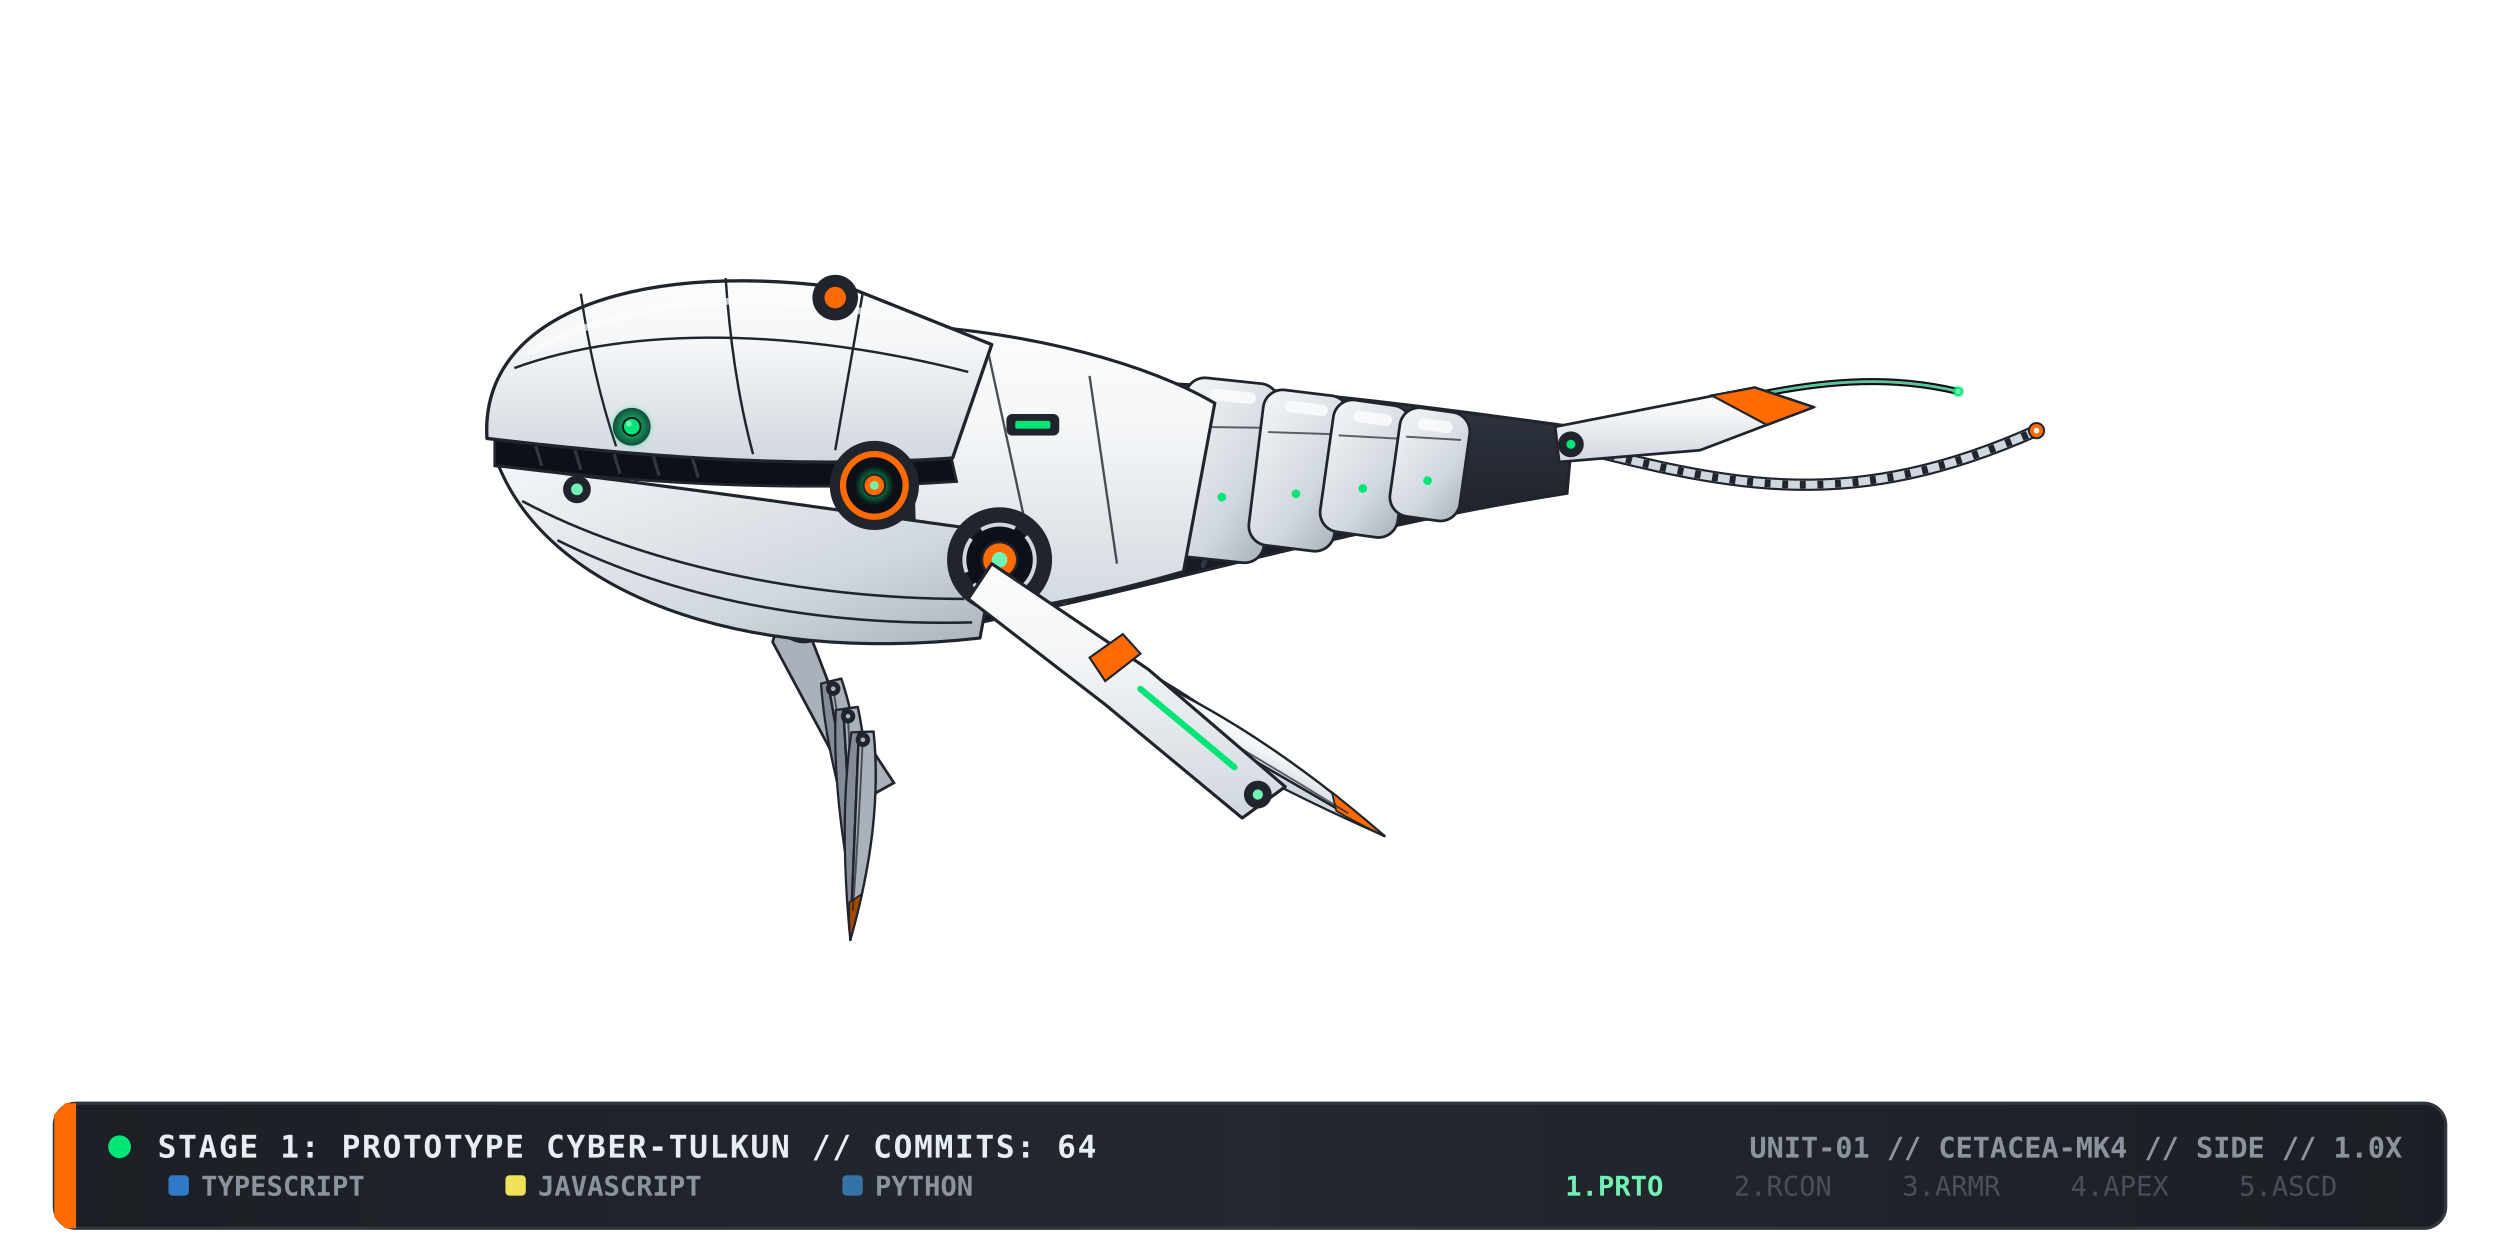
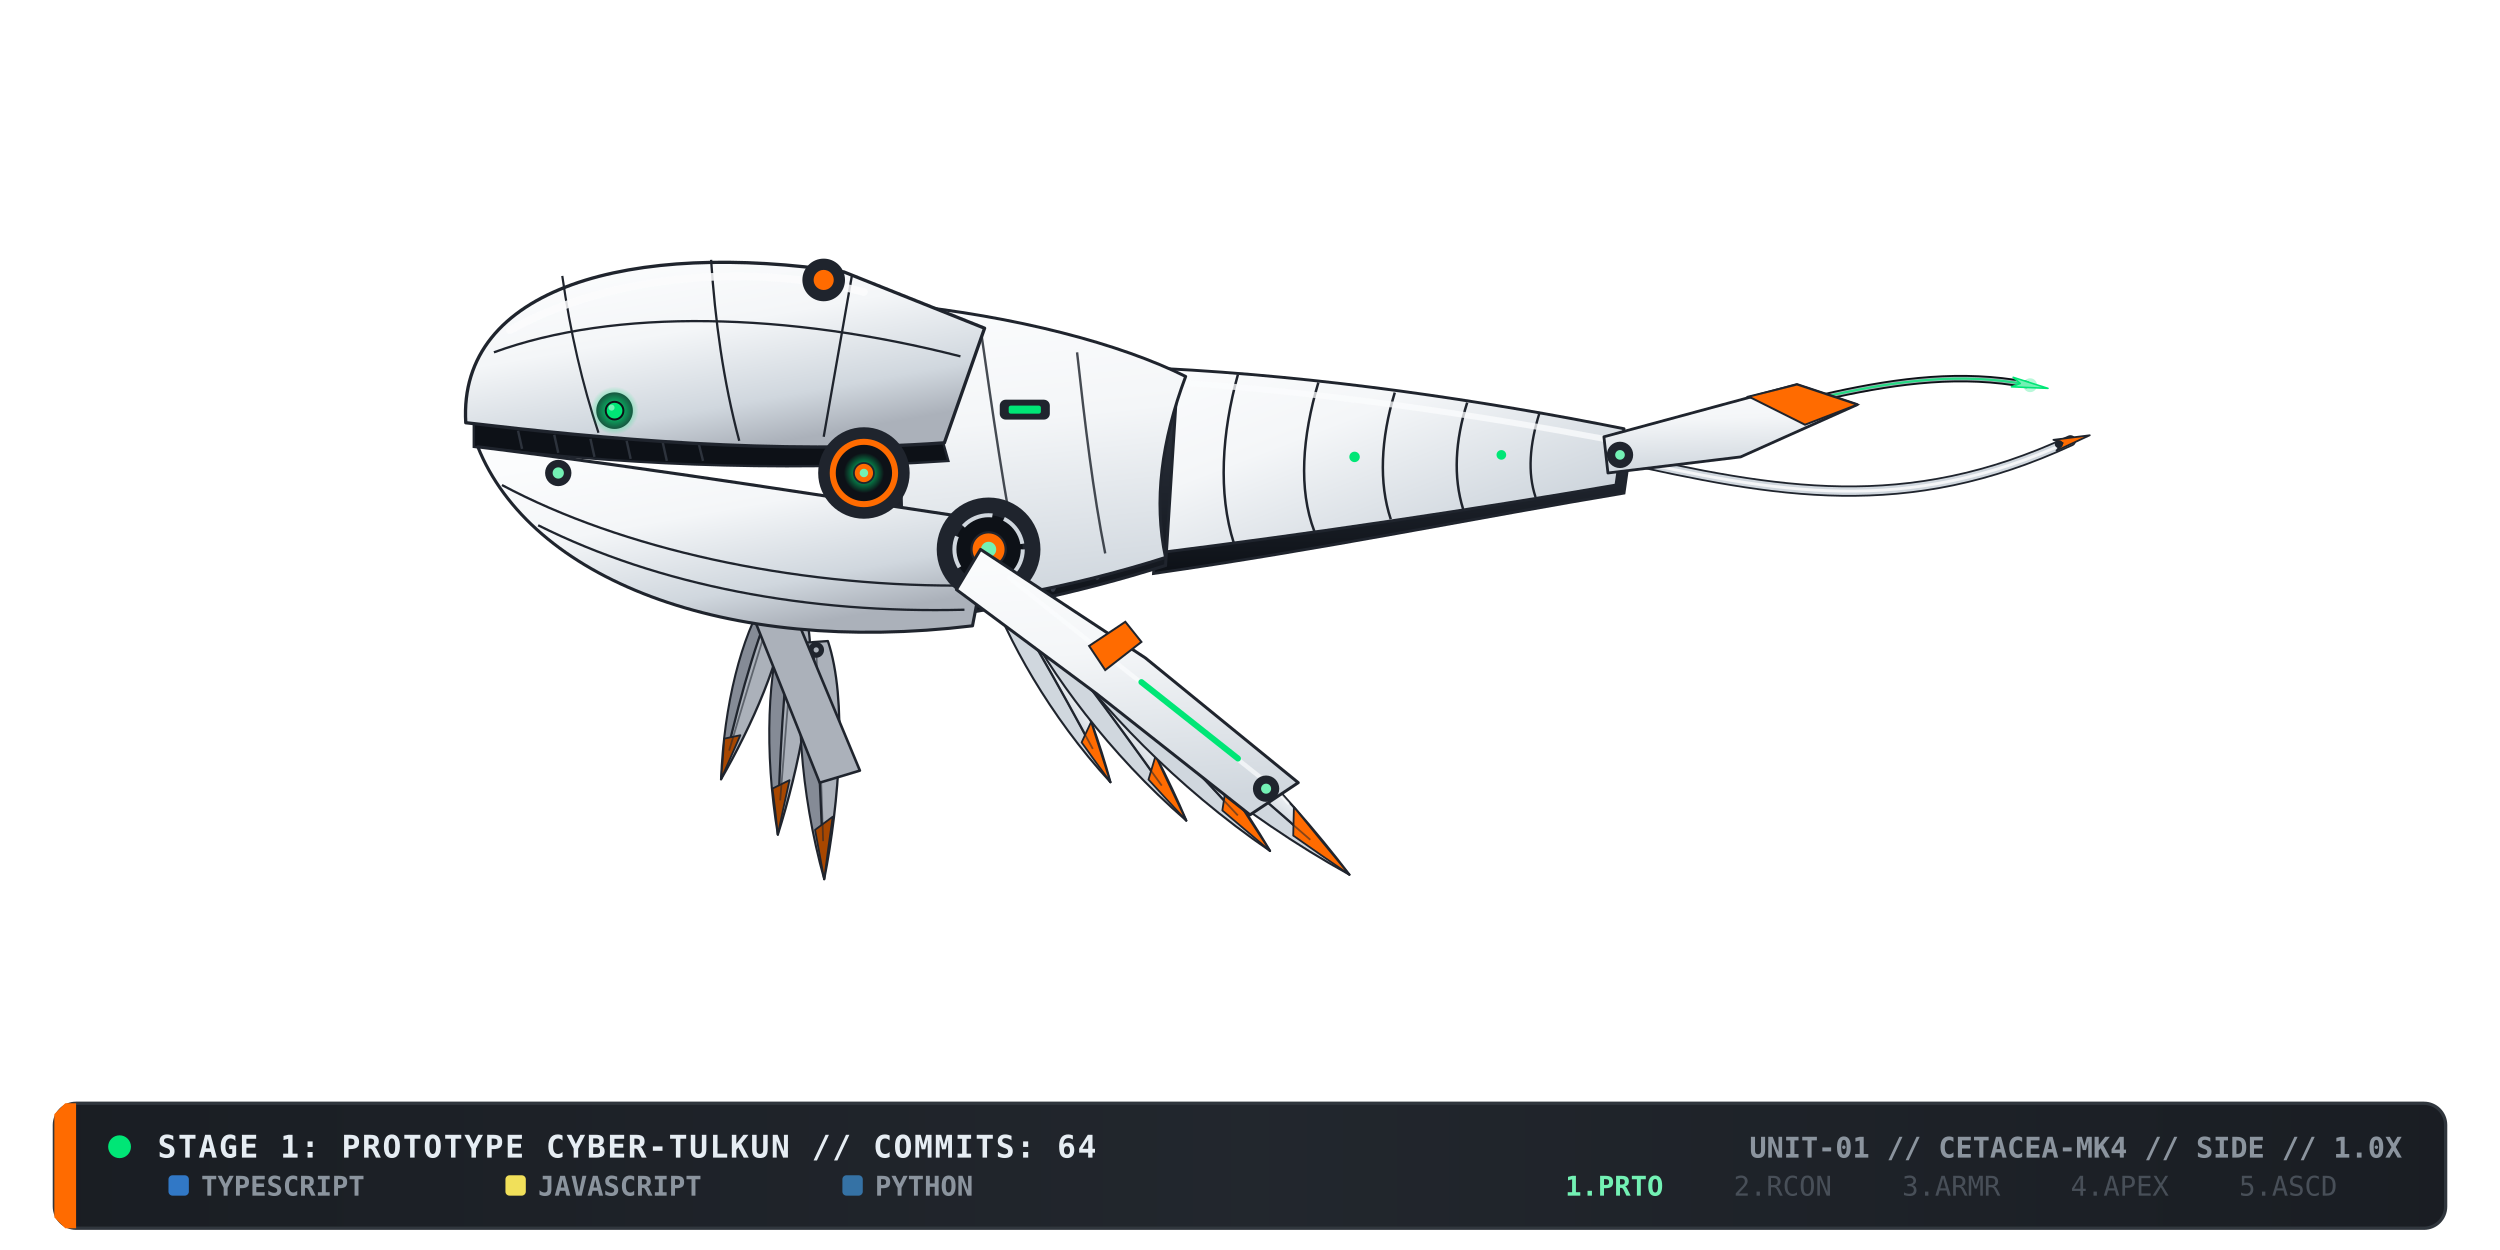
<svg xmlns="http://www.w3.org/2000/svg" viewBox="0 0 920 460" width="920" height="460" role="img" aria-label="Cyber-Tulkun - Armored Leviathan">
  <style>
    .cc-float {
      transform-box: fill-box;
      transform-origin: center;
-       animation: ccFloat 5.60s ease-in-out infinite;
+       animation: ccFloat 5.20s ease-in-out infinite;
+     }
+     .cc-tail-swim {
+       transform-box: fill-box;
+       animation: ccTailSwim 4.20s ease-in-out infinite;
+     }
+     .cc-fluke-wave {
+       transform-box: fill-box;
+       animation: ccFlukeWave 4.20s ease-in-out 0.45s infinite;
    }
    .cc-wing-near {
      transform-box: fill-box;
-       animation: ccWingNear 4.40s ease-in-out infinite;
+       animation: ccWingNear 4.00s ease-in-out infinite;
    }
    .cc-wing-far {
      transform-box: fill-box;
-       animation: ccWingFar 4.40s ease-in-out infinite;
+       animation: ccWingFar 4.00s ease-in-out infinite;
    }
    .cc-f1, .cc-f2, .cc-f3, .cc-f4, .cc-f5, .cc-f6 {
      transform-box: fill-box;
    }
-     .cc-f1 { animation: ccFeatherA 3.20s ease-in-out infinite; }
-     .cc-f2 { animation: ccFeatherB 3.50s ease-in-out 0.25s infinite; }
-     .cc-f3 { animation: ccFeatherA 3.80s ease-in-out 0.55s infinite; }
-     .cc-f4 { animation: ccFeatherB 3.40s ease-in-out 0.8s infinite; }
-     .cc-f5 { animation: ccFeatherA 3.70s ease-in-out 1.1s infinite; }
-     .cc-f6 { animation: ccFeatherB 3.10s ease-in-out 1.35s infinite; }
+     .cc-f1 { animation: ccFeatherA 3.10s ease-in-out infinite; }
+     .cc-f2 { animation: ccFeatherB 3.30s ease-in-out 0.25s infinite; }
+     .cc-f3 { animation: ccFeatherA 3.50s ease-in-out 0.55s infinite; }
+     .cc-f4 { animation: ccFeatherB 3.20s ease-in-out 0.8s infinite; }
+     .cc-f5 { animation: ccFeatherA 3.40s ease-in-out 1.1s infinite; }
+     .cc-f6 { animation: ccFeatherB 3.00s ease-in-out 1.35s infinite; }
    .cc-c1, .cc-c2, .cc-c3, .cc-c4, .cc-c5 {
      transform-box: fill-box;
    }
-     .cc-c1 { animation: ccCableA 4.60s ease-in-out infinite; }
-     .cc-c2 { animation: ccCableB 5.10s ease-in-out 0.4s infinite; }
-     .cc-c3 { animation: ccCableA 4.80s ease-in-out 0.9s infinite; }
-     .cc-c4 { animation: ccCableB 5.40s ease-in-out 1.3s infinite; }
-     .cc-c5 { animation: ccCableA 4.30s ease-in-out 0.6s infinite; }
+     .cc-c1 { animation: ccCableA 4.40s ease-in-out infinite; }
+     .cc-c2 { animation: ccCableB 4.80s ease-in-out 0.35s infinite; }
+     .cc-c3 { animation: ccCableA 4.60s ease-in-out 0.75s infinite; }
+     .cc-c4 { animation: ccCableB 5.10s ease-in-out 1.15s infinite; }
+     .cc-c5 { animation: ccCableA 4.20s ease-in-out 0.55s infinite; }
    .cc-pulse {
-       animation: ccPulse 2.40s ease-in-out infinite;
+       animation: ccPulse 2.20s ease-in-out infinite;
    }
    .cc-hud-blink {
-       animation: ccHudBlink 1.80s ease-in-out infinite;
+       animation: ccHudBlink 1.70s ease-in-out infinite;
    }
    @keyframes ccFloat {
-       0%, 100% { transform: translateY(-5px) rotate(-0.5deg); }
-       50% { transform: translateY(5px) rotate(0.5deg); }
+       0%, 100% { transform: translateY(-9px) rotate(-1.3deg); }
+       50% { transform: translateY(9px) rotate(1.3deg); }
+     }
+     @keyframes ccTailSwim {
+       0%, 100% { transform: rotate(-4.5deg) translateY(-2px); }
+       50% { transform: rotate(5.2deg) translateY(3px); }
+     }
+     @keyframes ccFlukeWave {
+       0%, 100% { transform: rotate(5deg); }
+       50% { transform: rotate(-6deg); }
    }
    @keyframes ccWingNear {
-       0%, 100% { transform: rotate(-2.4deg) translateY(-2px); }
-       50% { transform: rotate(2.8deg) translateY(3px); }
+       0%, 100% { transform: rotate(-6.2deg) translateY(-3px); }
+       50% { transform: rotate(7.2deg) translateY(4px); }
    }
    @keyframes ccWingFar {
-       0%, 100% { transform: rotate(2deg) translateY(2px); }
-       50% { transform: rotate(-2.4deg) translateY(-2px); }
+       0%, 100% { transform: rotate(5.5deg) translateY(2px); }
+       50% { transform: rotate(-6deg) translateY(-3px); }
    }
    @keyframes ccFeatherA {
-       0%, 100% { transform: rotate(-3.2deg); }
-       50% { transform: rotate(3.6deg); }
+       0%, 100% { transform: rotate(-5.2deg); }
+       50% { transform: rotate(6deg); }
    }
    @keyframes ccFeatherB {
-       0%, 100% { transform: rotate(3deg); }
-       50% { transform: rotate(-3.5deg); }
+       0%, 100% { transform: rotate(4.8deg); }
+       50% { transform: rotate(-5.5deg); }
    }
    @keyframes ccCableA {
-       0%, 100% { transform: rotate(-3.2deg) translateY(-2px); }
-       50% { transform: rotate(3.4deg) translateY(2.5px); }
+       0%, 100% { transform: rotate(-5.5deg) translateY(-3px); }
+       50% { transform: rotate(6deg) translateY(3.5px); }
    }
    @keyframes ccCableB {
-       0%, 100% { transform: rotate(2.8deg) translateY(2px); }
-       50% { transform: rotate(-3.1deg) translateY(-2px); }
+       0%, 100% { transform: rotate(5deg) translateY(3px); }
+       50% { transform: rotate(-5.5deg) translateY(-3px); }
    }
    @keyframes ccPulse {
-       0%, 100% { opacity: 0.68; }
+       0%, 100% { opacity: 0.48; }
      50% { opacity: 1; }
    }
    @keyframes ccHudBlink {
-       0%, 100% { opacity: 0.45; }
+       0%, 100% { opacity: 0.4; }
      50% { opacity: 1; }
    }
  </style>
  <defs>
-     <linearGradient id="cc-armor-v" x1="0%" y1="0%" x2="0%" y2="100%">
+     <linearGradient id="cc-armor-v" x1="0%" y1="0%" x2="10%" y2="100%">
+       <stop offset="0%" stop-color="#FBFCFD" />
+       <stop offset="42%" stop-color="#F4F6F8" />
+       <stop offset="100%" stop-color="#D0D7DE" />
+     </linearGradient>
+     <linearGradient id="cc-armor-d" x1="0%" y1="0%" x2="100%" y2="100%">
      <stop offset="0%" stop-color="#FBFCFD" />
      <stop offset="35%" stop-color="#F4F6F8" />
-       <stop offset="100%" stop-color="#D0D7DE" />
-     </linearGradient>
-     <linearGradient id="cc-armor-d" x1="0%" y1="0%" x2="100%" y2="100%">
-       <stop offset="0%" stop-color="#F4F6F8" />
-       <stop offset="65%" stop-color="#D0D7DE" />
+       <stop offset="78%" stop-color="#D0D7DE" />
+       <stop offset="100%" stop-color="#ABB1BA" />
+     </linearGradient>
+     <linearGradient id="cc-head-vol" x1="20%" y1="5%" x2="65%" y2="95%">
+       <stop offset="0%" stop-color="#FBFCFD" />
+       <stop offset="38%" stop-color="#F4F6F8" />
+       <stop offset="78%" stop-color="#D0D7DE" />
      <stop offset="100%" stop-color="#ABB1BA" />
    </linearGradient>
    <linearGradient id="cc-frame-v" x1="0%" y1="0%" x2="0%" y2="100%">
      <stop offset="0%" stop-color="#323843" />
      <stop offset="50%" stop-color="#1F242D" />
      <stop offset="100%" stop-color="#0D1117" />
    </linearGradient>
    <linearGradient id="cc-accent-v" x1="0%" y1="0%" x2="100%" y2="100%">
      <stop offset="0%" stop-color="#FF6B00" />
      <stop offset="100%" stop-color="#A84700" />
    </linearGradient>
    <radialGradient id="cc-energy-glow" cx="50%" cy="50%" r="50%">
-       <stop offset="0%" stop-color="#73F1B4" stop-opacity="0.95" />
-       <stop offset="45%" stop-color="#00E676" stop-opacity="0.55" />
+       <stop offset="0%" stop-color="#73F1B4" stop-opacity="0.98" />
+       <stop offset="45%" stop-color="#00E676" stop-opacity="0.58" />
      <stop offset="100%" stop-color="#00E676" stop-opacity="0" />
    </radialGradient>
    <linearGradient id="cc-hud-bg" x1="0%" y1="0%" x2="100%" y2="0%">
-       <stop offset="0%" stop-color="#0D1117" stop-opacity="0.94" />
-       <stop offset="50%" stop-color="#161B22" stop-opacity="0.94" />
-       <stop offset="100%" stop-color="#0D1117" stop-opacity="0.94" />
+       <stop offset="0%" stop-color="#0D1117" stop-opacity="0.95" />
+       <stop offset="50%" stop-color="#161B22" stop-opacity="0.95" />
+       <stop offset="100%" stop-color="#0D1117" stop-opacity="0.95" />
    </linearGradient>
  </defs>
-   <g transform="translate(0, -6)">
-     <g transform="translate(460, 212) scale(0.72) translate(-460, -212)">
+   <g transform="translate(0, -8)">
+     <g transform="translate(460, 205) scale(0.74) translate(-460, -205)">
      <g class="cc-float">
        <g />
-         <g class="cc-wing-far" style="transform-origin: 240px 235px;">
-           <path d="M 225 224 L 245 276 L 278 326 L 260 336 L 216 254 Z" fill="#ABB1BA" stroke="#1F242D" stroke-width="1.4" />
-           <circle cx="232" cy="240" r="14" fill="#0D1117" stroke="#1F242D" stroke-width="1.4" />
-           <circle cx="232" cy="240" r="8" fill="#A84700" />
-           <g transform="translate(246.0, 274.0) rotate(76.0)">
+         <g class="cc-wing-far" style="transform-origin: 235px 226px;">
+           <g transform="translate(224.0, 238.0) rotate(112.0)">
+             <g class="cc-f5" style="transform-origin: 0px 0px;">
+               <path d="M 0 1.0 C 27.6 1.7, 59.8 -3.8, 92.0 -8.0 C 57.0 4.6, 22.1 9.2, 0 5.2 Z" fill="#858B96" stroke="#1F242D" stroke-width="1.05" stroke-linejoin="round" />
+               <path d="M 0 -5.6 C 23.0 -13.9, 62.6 -12.1, 92.0 -8.0 C 59.8 -2.6, 25.8 1.7, 0 1.2 Z" fill="#ABB1BA" stroke="#1F242D" stroke-width="1.15" stroke-linejoin="round" />
+               <path d="M 68.1 -8.7 Q 81.0 -8.3, 92.0 -8.0 Q 81.9 -5.0, 72.7 -1.9 Z" fill="#A84700" stroke="#1F242D" stroke-width="0.9" stroke-linejoin="round" />
+               <path d="M 5 0 Q 41.4 -2.9, 77.3 -6.4" fill="none" stroke="#1F242D" stroke-width="0.9" opacity="0.55" />
+               <circle cx="4" cy="0" r="3.4" fill="#1F242D" stroke="#1F242D" stroke-width="1" />
+               <circle cx="4" cy="0" r="1.3" fill="#ABB1BA" />
+             </g>
+           </g>
+           <g transform="translate(234.0, 248.0) rotate(98.0)">
            <g class="cc-f4" style="transform-origin: 0px 0px;">
-               <path d="M 0 1.8 Q 47.84 5.1, 92 8 Q 38.64 12.25, 0 5.4 Z" fill="#858B96" stroke="#1F242D" stroke-width="1.15" stroke-linejoin="round" />
-               <path d="M 0 -5.25 Q 41.4 -8.6, 92 8 Q 47.84 5.1, 0 1.8 Z" fill="#ABB1BA" stroke="#1F242D" stroke-width="1.25" stroke-linejoin="round" />
-               <path d="M 71.8 2.2 Q 82.8 5.2, 92 8 Q 81.88 8.6, 75.4 8.3 Z" fill="#A84700" stroke="#1F242D" stroke-width="0.9" />
-               <path d="M 3 0 Q 44.16 3.04, 79.1 6.6" fill="none" stroke="#1F242D" stroke-width="1" opacity="0.7" />
-               <circle cx="4" cy="0" r="3.2" fill="#1F242D" stroke="#1F242D" stroke-width="1" />
-               <circle cx="4" cy="0" r="1.2" fill="#ABB1BA" />
-             </g>
-           </g>
-           <g transform="translate(254.0, 288.0) rotate(82.0)">
+               <path d="M 0 1.1 C 31.8 1.9, 68.9 -2.9, 106.0 -6.0 C 65.7 6.7, 25.4 10.4, 0 5.6 Z" fill="#858B96" stroke="#1F242D" stroke-width="1.05" stroke-linejoin="round" />
+               <path d="M 0 -6.1 C 26.5 -14.8, 72.1 -11.7, 106.0 -6.0 C 68.9 -1.6, 29.7 1.9, 0 1.4 Z" fill="#ABB1BA" stroke="#1F242D" stroke-width="1.15" stroke-linejoin="round" />
+               <path d="M 78.4 -8.0 Q 93.3 -6.8, 106.0 -6.0 Q 94.3 -3.2, 83.7 -0.2 Z" fill="#A84700" stroke="#1F242D" stroke-width="0.9" stroke-linejoin="round" />
+               <path d="M 5 0 Q 47.7 -2.2, 89.0 -4.8" fill="none" stroke="#1F242D" stroke-width="0.9" opacity="0.55" />
+               <circle cx="4" cy="0" r="3.4" fill="#1F242D" stroke="#1F242D" stroke-width="1" />
+               <circle cx="4" cy="0" r="1.3" fill="#ABB1BA" />
+             </g>
+           </g>
+           <g transform="translate(244.0, 258.0) rotate(86.0)">
+             <g class="cc-f3" style="transform-origin: 0px 0px;">
+               <path d="M 0 1.1 C 35.4 1.9, 76.7 1.9, 118.0 4.0 C 73.2 13.2, 28.3 12.2, 0 5.6 Z" fill="#858B96" stroke="#1F242D" stroke-width="1.05" stroke-linejoin="round" />
+               <path d="M 0 -6.1 C 29.5 -13.8, 80.2 -6.2, 118.0 4.0 C 76.7 2.9, 33.0 1.9, 0 1.4 Z" fill="#ABB1BA" stroke="#1F242D" stroke-width="1.15" stroke-linejoin="round" />
+               <path d="M 87.3 -2.4 Q 103.8 1.2, 118.0 4.0 Q 105.0 5.4, 93.2 6.8 Z" fill="#A84700" stroke="#1F242D" stroke-width="0.9" stroke-linejoin="round" />
+               <path d="M 5 0 Q 53.1 1.4, 99.1 3.2" fill="none" stroke="#1F242D" stroke-width="0.9" opacity="0.55" />
+               <circle cx="4" cy="0" r="3.4" fill="#1F242D" stroke="#1F242D" stroke-width="1" />
+               <circle cx="4" cy="0" r="1.3" fill="#ABB1BA" />
+             </g>
+           </g>
+           <path d="M 222 216 L 246 274 L 266 322 L 246 328 L 214 248 Z" fill="#ABB1BA" stroke="#1F242D" stroke-width="1.3" stroke-linejoin="round" />
+           <circle cx="228" cy="230" r="14" fill="#0D1117" stroke="#1F242D" stroke-width="1.3" />
+           <circle cx="228" cy="230" r="7.5" fill="#A84700" />
+         </g>
+         <g class="cc-tail-swim" style="transform-origin: 430px 168px;">
+           <g>
+             <g class="cc-c1" style="transform-origin: 648px 158px;">
+               <path d="M 648 158 C 722 146, 782 118, 846 130" fill="none" stroke="#0D1117" stroke-width="3.7" stroke-linecap="round" />
+               <path d="M 648 158 C 722 146, 782 118, 846 130" fill="none" stroke="#ABB1BA" stroke-width="1.8" stroke-linecap="round" />
+               <path class="cc-pulse" d="M 648 158 C 722 146, 782 118, 846 130" fill="none" stroke="#00E676" stroke-width="1.1" stroke-opacity="0.78" stroke-linecap="round" />
+               <g transform="translate(846, 130) rotate(10)">
+                 <circle class="cc-pulse" cx="2" cy="0" r="3.45" fill="#00E676" fill-opacity="0.28" />
+                 <path class="cc-pulse" d="M -7 -2.4 L 11 0 L -7 2.4 L -3 0 Z" fill="#73F1B4" stroke="#00E676" stroke-width="0.8" stroke-linejoin="round" />
+               </g>
+             </g>
+             <g class="cc-c2" style="transform-origin: 642px 166px;">
+               <path d="M 642 166 C 722 184, 786 196, 868 158" fill="none" stroke="#1F242D" stroke-width="5.6" stroke-linecap="round" />
+               <path d="M 642 166 C 722 184, 786 196, 868 158" fill="none" stroke="#D0D7DE" stroke-width="3.8" stroke-linecap="round" />
+               <path d="M 642 166 C 722 184, 786 196, 868 158" fill="none" stroke="#FBFCFD" stroke-width="1.444" stroke-linecap="round" opacity="0.85" />
+               <g transform="translate(868, 158) rotate(-16)">
+                 <path d="M -8 -2.8 L 10 0 L -8 2.8 L -4 0 Z" fill="#FF6B00" stroke="#1F242D" stroke-width="0.9" stroke-linejoin="round" />
+                 <circle cx="-6" cy="0" r="2" fill="#1F242D" />
+               </g>
+             </g>
+           </g>
+           <g />
+           <path d="M 418 134 C 498 130, 578 142, 650 156 L 646 184 C 574 196, 496 212, 412 224 Z" fill="url(#cc-frame-v)" stroke="#1F242D" stroke-width="1.4" />
+           <path d="M 416 122 C 496 126, 576 138, 646 152 L 642 180 C 572 192, 492 204, 412 214 C 402 184, 404 150, 416 122 Z" fill="url(#cc-armor-d)" stroke="#1F242D" stroke-width="1.45" stroke-linejoin="round" />
+           <path d="M 454 125 C 446 154, 444 184, 452 209" fill="none" stroke="#1F242D" stroke-width="1.25" />
+           <path d="M 494 129 C 486 156, 484 182, 492 203" fill="none" stroke="#1F242D" stroke-width="1.25" />
+           <path d="M 532 134 C 525 157, 524 179, 530 197" fill="none" stroke="#1F242D" stroke-width="1.25" />
+           <path d="M 568 139 C 562 158, 561 176, 566 192" fill="none" stroke="#1F242D" stroke-width="1.25" />
+           <path d="M 604 144 C 599 160, 598 174, 602 186" fill="none" stroke="#1F242D" stroke-width="1.2" />
+           <path d="M 424 129 C 498 134, 572 145, 636 157" fill="none" stroke="#FBFCFD" stroke-width="3" stroke-linecap="round" opacity="0.75" />
+           <circle class="cc-pulse" cx="512" cy="166" r="2.6" fill="#00E676" />
+           <circle class="cc-pulse" cx="585" cy="165" r="2.4" fill="#00E676" />
+           <g class="cc-fluke-wave" style="transform-origin: 642px 164px;">
+             <path d="M 636 156 L 732 130 L 762 140 L 704 166 L 638 174 Z" fill="url(#cc-armor-v)" stroke="#1F242D" stroke-width="1.4" stroke-linejoin="round" />
+             <path d="M 708 136 L 732 130 L 762 140 L 736 150 Z" fill="#FF6B00" stroke="#1F242D" stroke-width="1" />
+             <circle cx="644" cy="165" r="6" fill="#1F242D" stroke="#1F242D" stroke-width="1.1" />
+             <circle class="cc-pulse" cx="644" cy="165" r="2.4" fill="#73F1B4" />
+           </g>
+         </g>
+         <path d="M 278 124 C 338 112, 390 116, 424 126 L 418 220 C 374 234, 326 244, 286 248 Z" fill="url(#cc-frame-v)" stroke="#1F242D" stroke-width="1.5" />
+         <path d="M 340 236 L 352 212 M 362 232 L 374 206 M 384 226 L 395 201" stroke="#323843" stroke-width="2.2" stroke-linecap="round" />
+         <path d="M 284 90 C 344 96, 396 110, 428 126 C 416 158, 412 188, 418 216 C 374 230, 324 240, 288 240 Z" fill="url(#cc-armor-v)" stroke="#1F242D" stroke-width="1.5" stroke-linejoin="round" />
+         <path d="M 326 102 C 332 144, 338 186, 346 226 M 374 114 C 378 150, 382 184, 388 214" fill="none" stroke="#1F242D" stroke-width="1.2" opacity="0.82" />
+         <rect x="336" y="138" width="24" height="9" rx="2.5" fill="#1F242D" stroke="#1F242D" stroke-width="0.9" />
+         <rect class="cc-pulse" x="340" y="140.5" width="16" height="4" rx="1" fill="#00E676" />
+         <g>
+           <path d="M 74 148 C 142 157, 224 162, 306 154 L 310 168 C 222 174, 140 169, 74 161 Z" fill="#0D1117" stroke="#1F242D" stroke-width="1.2" />
+           <path d="M 96 153 L 98 162 M 114 155 L 116 164 M 132 157 L 134 166 M 150 158 L 152 167 M 168 159 L 170 168 M 186 160 L 188 168" stroke="#323843" stroke-width="1.2" opacity="0.85" />
+           <path d="M 76 161 C 102 226, 198 265, 322 250 L 332 198 C 258 187, 165 172, 76 161 Z" fill="url(#cc-head-vol)" stroke="#1F242D" stroke-width="1.55" stroke-linejoin="round" />
+           <path d="M 88 180 C 148 212, 232 230, 314 230" fill="none" stroke="#1F242D" stroke-width="1.15" />
+           <path d="M 106 200 C 166 230, 240 244, 318 242" fill="none" stroke="#1F242D" stroke-width="1.15" />
+           <circle cx="116" cy="174" r="6" fill="#1F242D" stroke="#1F242D" stroke-width="1.1" />
+           <circle class="cc-pulse" cx="116" cy="174" r="2.8" fill="#73F1B4" />
+           <path d="M 70 149 C 66 82, 152 58, 258 74 L 328 102 L 308 159 C 224 165, 138 157, 70 149 Z" fill="url(#cc-head-vol)" stroke="#1F242D" stroke-width="1.65" stroke-linejoin="round" />
+           <path d="M 84 114 C 144 92, 230 94, 316 116" fill="none" stroke="#1F242D" stroke-width="1.15" />
+           <path d="M 118 76 C 122 104, 128 130, 136 154" fill="none" stroke="#1F242D" stroke-width="1.1" />
+           <path d="M 192 68 C 194 98, 198 128, 206 158" fill="none" stroke="#1F242D" stroke-width="1.15" />
+           <path d="M 262 76 L 248 156" fill="none" stroke="#1F242D" stroke-width="1.15" />
+           <path d="M 92 103 C 144 74, 214 70, 268 84" fill="none" stroke="#FBFCFD" stroke-width="3.8" stroke-linecap="round" opacity="0.85" />
+           <g>
+             <circle cx="144" cy="143" r="8.5" fill="#1F242D" stroke="#1F242D" stroke-width="1.2" />
+             <circle cx="144" cy="143" r="12" fill="url(#cc-energy-glow)" class="cc-pulse" />
+             <circle cx="144" cy="143" r="4.4" fill="#00E676" stroke="#0D1117" stroke-width="1" />
+             <circle cx="142.5" cy="141.5" r="1.5" fill="#73F1B4" />
+           </g>
+           <g transform="translate(268, 174)">
+             <circle cx="0" cy="0" r="22" fill="#1F242D" stroke="#1F242D" stroke-width="1.5" />
+             <circle cx="0" cy="0" r="15.5" fill="#0D1117" stroke="#FF6B00" stroke-width="3" />
+             <circle cx="0" cy="0" r="10" fill="url(#cc-energy-glow)" class="cc-pulse" />
+             <circle cx="0" cy="0" r="5" fill="#FF6B00" stroke="#1F242D" stroke-width="0.9" />
+             <circle cx="0" cy="0" r="2.1" fill="#73F1B4" />
+           </g>
+           <circle cx="248" cy="78" r="10" fill="#1F242D" stroke="#1F242D" stroke-width="1.2" />
+           <circle cx="248" cy="78" r="5" fill="#FF6B00" />
+         </g>
+         <g class="cc-wing-near" style="transform-origin: 330px 212px;">
+           <g transform="translate(334.0, 226.0) rotate(56.0)">
+             <g class="cc-f6" style="transform-origin: 0px 0px;">
+               <path d="M 0 1.0 C 34.8 1.8, 75.4 4.8, 116.0 10.0 C 71.9 16.7, 27.8 12.8, 0 5.4 Z" fill="#D0D7DE" stroke="#1F242D" stroke-width="1.05" stroke-linejoin="round" />
+               <path d="M 0 -5.9 C 29.0 -12.7, 78.9 -2.6, 116.0 10.0 C 75.4 5.5, 32.5 1.8, 0 1.3 Z" fill="url(#cc-armor-v)" stroke="#1F242D" stroke-width="1.15" stroke-linejoin="round" />
+               <path d="M 85.8 1.2 Q 102.1 6.0, 116.0 10.0 Q 103.2 10.5, 91.6 10.8 Z" fill="#FF6B00" stroke="#1F242D" stroke-width="0.9" stroke-linejoin="round" />
+               <path d="M 8 -4.9 Q 46.4 -7.9, 83.5 1.4" fill="none" stroke="#FBFCFD" stroke-width="1.3" stroke-linecap="round" opacity="0.7" />
+               <path d="M 5 0 Q 52.2 3.6, 97.4 8.0" fill="none" stroke="#1F242D" stroke-width="0.9" opacity="0.55" />
+               <circle cx="4" cy="0" r="3.4" fill="#1F242D" stroke="#1F242D" stroke-width="1" />
+               <circle cx="4" cy="0" r="1.3" fill="#D0D7DE" />
+             </g>
+           </g>
+           <g transform="translate(350.0, 240.0) rotate(49.0)">
            <g class="cc-f5" style="transform-origin: 0px 0px;">
-               <path d="M 0 1.92 Q 53.04 6.1, 102 10 Q 42.84 13.8, 0 5.76 Z" fill="#858B96" stroke="#1F242D" stroke-width="1.15" stroke-linejoin="round" />
-               <path d="M 0 -5.6 Q 45.9 -8.88, 102 10 Q 53.04 6.1, 0 1.92 Z" fill="#ABB1BA" stroke="#1F242D" stroke-width="1.25" stroke-linejoin="round" />
-               <path d="M 79.6 3.2 Q 91.8 6.72, 102 10 Q 90.78 10.42, 83.6 9.9 Z" fill="#A84700" stroke="#1F242D" stroke-width="0.9" />
-               <path d="M 3 0 Q 48.96 3.8, 87.7 8.2" fill="none" stroke="#1F242D" stroke-width="1" opacity="0.7" />
-               <circle cx="4" cy="0" r="3.2" fill="#1F242D" stroke="#1F242D" stroke-width="1" />
-               <circle cx="4" cy="0" r="1.2" fill="#ABB1BA" />
-             </g>
-           </g>
-           <g transform="translate(262.0, 300.0) rotate(88.0)">
-             <g class="cc-f6" style="transform-origin: 0px 0px;">
-               <path d="M 0 1.92 Q 55.12 6.1, 106 10 Q 44.52 13.8, 0 5.76 Z" fill="#858B96" stroke="#1F242D" stroke-width="1.15" stroke-linejoin="round" />
-               <path d="M 0 -5.6 Q 47.7 -8.88, 106 10 Q 55.12 6.1, 0 1.92 Z" fill="#ABB1BA" stroke="#1F242D" stroke-width="1.25" stroke-linejoin="round" />
-               <path d="M 82.7 3.2 Q 95.4 6.72, 106 10 Q 94.34 10.42, 86.9 9.9 Z" fill="#A84700" stroke="#1F242D" stroke-width="0.9" />
-               <path d="M 3 0 Q 50.88 3.8, 91.2 8.2" fill="none" stroke="#1F242D" stroke-width="1" opacity="0.7" />
-               <circle cx="4" cy="0" r="3.2" fill="#1F242D" stroke="#1F242D" stroke-width="1" />
-               <circle cx="4" cy="0" r="1.2" fill="#ABB1BA" />
-             </g>
-           </g>
-         </g>
-         <g>
-           <g class="cc-c1" style="transform-origin: 632px 146px;">
-             <path d="M 632 146 C 698 136, 755 110, 822 126" fill="none" stroke="#0D1117" stroke-width="3.6" stroke-linecap="round" />
-             <path d="M 632 146 C 698 136, 755 110, 822 126" fill="none" stroke="#ABB1BA" stroke-width="1.4" stroke-linecap="round" />
-             <path class="cc-pulse" d="M 632 146 C 698 136, 755 110, 822 126" fill="none" stroke="#00E676" stroke-width="0.95" stroke-opacity="0.65" stroke-linecap="round" />
-             <circle class="cc-pulse" cx="822" cy="126" r="3.19" fill="#00E676" fill-opacity="0.32" />
-             <circle class="cc-pulse" cx="822" cy="126" r="1.87" fill="#73F1B4" stroke="#00E676" stroke-width="1" />
-           </g>
-           <g class="cc-c2" style="transform-origin: 626px 154px;">
-             <path d="M 626 154 C 708 175, 768 188, 862 146" fill="none" stroke="#1F242D" stroke-width="6.3" stroke-linecap="round" />
-             <path d="M 626 154 C 708 175, 768 188, 862 146" fill="none" stroke="#D0D7DE" stroke-width="4.1" stroke-linecap="round" />
-             <path d="M 626 154 C 708 175, 768 188, 862 146" fill="none" stroke="#1F242D" stroke-width="4.1" stroke-dasharray="3 6" />
-             <circle cx="862" cy="146" r="3.895" fill="#FF6B00" stroke="#1F242D" stroke-width="1" />
-             <circle cx="862" cy="146" r="1.435" fill="#FBFCFD" />
-           </g>
-         </g>
-         <path d="M 275 130 C 375 112, 480 124, 625 144 L 622 178 C 495 198, 395 232, 290 250 Z" fill="url(#cc-frame-v)" stroke="#1F242D" stroke-width="1.6" />
-         <path d="M 342 238 L 355 212 M 365 234 L 378 206 M 388 228 L 400 201 M 412 222 L 422 196 M 436 215 L 444 191" stroke="#323843" stroke-width="2.5" stroke-linecap="round" />
-         <g />
-         <g>
-           <g transform="translate(428, 118) rotate(6)">
-             <rect x="0" y="0" width="48" height="92" rx="10" fill="url(#cc-armor-d)" stroke="#1F242D" stroke-width="1.4" />
-             <path d="M 4 25.76 L 44 22.08" stroke="#1F242D" stroke-width="1" opacity="0.7" />
-             <rect x="12" y="5" width="24" height="6" rx="3" fill="#FBFCFD" opacity="0.85" />
-             <circle cx="24" cy="59.8" r="2.2" fill="#00E676" class="cc-pulse" />
-           </g>
-           <g transform="translate(468, 124) rotate(7)">
-             <rect x="0" y="0" width="44" height="80" rx="10" fill="url(#cc-armor-d)" stroke="#1F242D" stroke-width="1.4" />
-             <path d="M 4 22.4 L 40 19.2" stroke="#1F242D" stroke-width="1" opacity="0.7" />
-             <rect x="11" y="5" width="22" height="6" rx="3" fill="#FBFCFD" opacity="0.85" />
-             <circle cx="22" cy="52" r="2.2" fill="#00E676" class="cc-pulse" />
-           </g>
-           <g transform="translate(504, 129) rotate(8)">
-             <rect x="0" y="0" width="40" height="68" rx="10" fill="url(#cc-armor-d)" stroke="#1F242D" stroke-width="1.4" />
-             <path d="M 4 19.04 L 36 16.32" stroke="#1F242D" stroke-width="1" opacity="0.7" />
-             <rect x="10" y="5" width="20" height="6" rx="3" fill="#FBFCFD" opacity="0.85" />
-             <circle cx="20" cy="44.2" r="2.2" fill="#00E676" class="cc-pulse" />
-           </g>
-           <g transform="translate(538, 133) rotate(8)">
-             <rect x="0" y="0" width="36" height="56" rx="10" fill="url(#cc-armor-d)" stroke="#1F242D" stroke-width="1.4" />
-             <path d="M 4 15.68 L 32 13.44" stroke="#1F242D" stroke-width="1" opacity="0.7" />
-             <rect x="9" y="5" width="18" height="6" rx="3" fill="#FBFCFD" opacity="0.85" />
-             <circle cx="18" cy="36.4" r="2.2" fill="#00E676" class="cc-pulse" />
-           </g>
-         </g>
-         <g>
-           <path d="M 616 144 L 718 124 L 748 134 L 690 156 L 618 162 Z" fill="url(#cc-armor-v)" stroke="#1F242D" stroke-width="1.4" stroke-linejoin="round" />
-           <path d="M 696 128 L 718 124 L 748 134 L 724 143 Z" fill="#FF6B00" stroke="#1F242D" stroke-width="1.1" />
-           <circle cx="624" cy="153" r="6" fill="#1F242D" stroke="#1F242D" stroke-width="1.2" />
-           <circle cx="624" cy="153" r="2.3" fill="#00E676" class="cc-pulse" />
-         </g>
-         <path d="M 285 92 C 350 96, 408 112, 442 132 L 426 218 C 378 232, 326 242, 290 242 Z" fill="url(#cc-armor-v)" stroke="#1F242D" stroke-width="1.6" />
-         <path d="M 326 105 L 352 225 M 378 118 L 392 214" stroke="#1F242D" stroke-width="1.2" opacity="0.8" />
-         <rect x="336" y="138" width="26" height="10" rx="2.5" fill="#1F242D" stroke="#1F242D" stroke-width="1" />
-         <rect x="340" y="141" width="18" height="4" rx="1" fill="#00E676" class="cc-pulse" />
-         <g>
-           <path d="M 74 148 C 142 156, 224 162, 306 154 L 310 172 C 222 178, 140 172, 74 164 Z" fill="#0D1117" stroke="#1F242D" stroke-width="1.4" />
-           <path d="M 95 154 L 98 164 M 115 156 L 118 166 M 135 158 L 138 168 M 155 159 L 158 169 M 175 160 L 178 170" stroke="#323843" stroke-width="1.6" />
-           <path d="M 76 164 C 102 228, 198 266, 322 252 L 332 198 C 258 188, 165 174, 76 164 Z" fill="url(#cc-armor-d)" stroke="#1F242D" stroke-width="1.6" stroke-linejoin="round" />
-           <path d="M 88 182 C 148 214, 232 232, 314 232" fill="none" stroke="#1F242D" stroke-width="1.3" />
-           <path d="M 106 202 C 166 232, 240 246, 318 244" fill="none" stroke="#1F242D" stroke-width="1.3" />
-           <circle cx="116" cy="176" r="6.5" fill="#1F242D" stroke="#1F242D" stroke-width="1.2" />
-           <circle class="cc-pulse" cx="116" cy="176" r="3" fill="#73F1B4" />
-           <path d="M 70 150 C 66 84, 152 58, 258 74 L 328 102 L 308 160 C 224 166, 138 158, 70 150 Z" fill="url(#cc-armor-v)" stroke="#1F242D" stroke-width="1.7" stroke-linejoin="round" />
-           <path d="M 84 114 C 144 92, 230 94, 316 116" fill="none" stroke="#1F242D" stroke-width="1.25" />
-           <path d="M 118 76 C 122 104, 128 130, 136 154" fill="none" stroke="#1F242D" stroke-width="1.2" />
-           <path d="M 192 68 C 194 98, 198 128, 206 158" fill="none" stroke="#1F242D" stroke-width="1.25" />
-           <path d="M 262 76 L 248 156" fill="none" stroke="#1F242D" stroke-width="1.25" />
-           <path d="M 92 106 C 142 78, 212 74, 266 86" fill="none" stroke="#FBFCFD" stroke-width="3.5" stroke-linecap="round" opacity="0.7" />
-           <g>
-             <circle cx="144" cy="144" r="9" fill="#1F242D" stroke="#1F242D" stroke-width="1.3" />
-             <circle cx="144" cy="144" r="12" fill="url(#cc-energy-glow)" class="cc-pulse" />
-             <circle cx="144" cy="144" r="4.5" fill="#00E676" stroke="#0D1117" stroke-width="1" />
-             <circle cx="142.5" cy="142.5" r="1.5" fill="#73F1B4" />
-           </g>
-           <g transform="translate(268, 174)">
-             <circle cx="0" cy="0" r="22" fill="#1F242D" stroke="#1F242D" stroke-width="1.6" />
-             <circle cx="0" cy="0" r="16" fill="#0D1117" stroke="#FF6B00" stroke-width="3.2" />
-             <circle cx="0" cy="0" r="10" fill="url(#cc-energy-glow)" class="cc-pulse" />
-             <circle cx="0" cy="0" r="5.5" fill="#FF6B00" stroke="#1F242D" stroke-width="1" />
-             <circle cx="0" cy="0" r="2.2" fill="#73F1B4" />
-           </g>
-           <circle cx="248" cy="78" r="11" fill="#1F242D" stroke="#1F242D" stroke-width="1.3" />
-           <circle cx="248" cy="78" r="5.5" fill="#FF6B00" />
-         </g>
-         <g class="cc-wing-near" style="transform-origin: 332px 212px;">
-           <circle cx="332" cy="212" r="26" fill="#1F242D" stroke="#1F242D" stroke-width="1.7" />
-           <circle cx="332" cy="212" r="18" fill="#0D1117" stroke="#D0D7DE" stroke-width="2" stroke-dasharray="18 7" />
-           <circle cx="332" cy="212" r="9" fill="#FF6B00" stroke="#1F242D" stroke-width="1.2" />
-           <circle class="cc-pulse" cx="332" cy="212" r="4" fill="#73F1B4" />
-           <g transform="translate(356.0, 242.0) rotate(34.0)">
-             <g class="cc-f1" style="transform-origin: 0px 0px;">
-               <path d="M 0 1.8 Q 58.24 6, 112 10 Q 47.04 13.25, 0 5.4 Z" fill="#D0D7DE" stroke="#1F242D" stroke-width="1.15" stroke-linejoin="round" />
-               <path d="M 0 -5.25 Q 50.4 -8.2, 112 10 Q 58.24 6, 0 1.8 Z" fill="url(#cc-armor-v)" stroke="#1F242D" stroke-width="1.25" stroke-linejoin="round" />
-               <path d="M 87.4 3.4 Q 100.8 6.8, 112 10 Q 99.68 10.3, 91.8 9.7 Z" fill="#FF6B00" stroke="#1F242D" stroke-width="0.9" />
-               <path d="M 3 0 Q 53.76 3.8, 96.3 8.2" fill="none" stroke="#1F242D" stroke-width="1" opacity="0.7" />
-               <circle cx="4" cy="0" r="3.2" fill="#1F242D" stroke="#1F242D" stroke-width="1" />
-               <circle cx="4" cy="0" r="1.2" fill="#D0D7DE" />
-             </g>
-           </g>
-           <g transform="translate(368.0, 252.0) rotate(31.0)">
-             <g class="cc-f2" style="transform-origin: 0px 0px;">
-               <path d="M 0 1.92 Q 66.56 6.55, 128 11 Q 53.76 14.3, 0 5.76 Z" fill="#D0D7DE" stroke="#1F242D" stroke-width="1.15" stroke-linejoin="round" />
-               <path d="M 0 -5.6 Q 57.6 -8.68, 128 11 Q 66.56 6.55, 0 1.92 Z" fill="url(#cc-armor-v)" stroke="#1F242D" stroke-width="1.25" stroke-linejoin="round" />
-               <path d="M 99.8 3.8 Q 115.2 7.52, 128 11 Q 113.92 11.27, 105.0 10.6 Z" fill="#FF6B00" stroke="#1F242D" stroke-width="0.9" />
-               <path d="M 3 0 Q 61.44 4.18, 110.1 9.0" fill="none" stroke="#1F242D" stroke-width="1" opacity="0.7" />
-               <circle cx="4" cy="0" r="3.2" fill="#1F242D" stroke="#1F242D" stroke-width="1" />
-               <circle cx="4" cy="0" r="1.2" fill="#D0D7DE" />
-             </g>
-           </g>
-           <g transform="translate(382.0, 263.0) rotate(28.0)">
+               <path d="M 0 1.1 C 39.6 2.0, 85.8 5.3, 132.0 11.0 C 81.8 18.2, 31.7 13.9, 0 5.8 Z" fill="#D0D7DE" stroke="#1F242D" stroke-width="1.05" stroke-linejoin="round" />
+               <path d="M 0 -6.3 C 33.0 -13.6, 89.8 -2.7, 132.0 11.0 C 85.8 6.1, 37.0 2.0, 0 1.4 Z" fill="url(#cc-armor-v)" stroke="#1F242D" stroke-width="1.15" stroke-linejoin="round" />
+               <path d="M 97.7 1.4 Q 116.2 6.7, 132.0 11.0 Q 117.5 11.5, 104.3 11.8 Z" fill="#FF6B00" stroke="#1F242D" stroke-width="0.9" stroke-linejoin="round" />
+               <path d="M 8 -5.3 Q 52.8 -8.5, 95.0 1.7" fill="none" stroke="#FBFCFD" stroke-width="1.3" stroke-linecap="round" opacity="0.7" />
+               <path d="M 5 0 Q 59.4 4.0, 110.9 8.8" fill="none" stroke="#1F242D" stroke-width="0.9" opacity="0.55" />
+               <circle cx="4" cy="0" r="3.4" fill="#1F242D" stroke="#1F242D" stroke-width="1" />
+               <circle cx="4" cy="0" r="1.3" fill="#D0D7DE" />
+             </g>
+           </g>
+           <g transform="translate(368.0, 254.0) rotate(42.0)">
+             <g class="cc-f4" style="transform-origin: 0px 0px;">
+               <path d="M 0 1.2 C 44.4 2.1, 96.2 5.8, 148.0 12.0 C 91.8 19.6, 35.5 15.0, 0 6.3 Z" fill="#D0D7DE" stroke="#1F242D" stroke-width="1.05" stroke-linejoin="round" />
+               <path d="M 0 -6.8 C 37.0 -14.6, 100.6 -2.7, 148.0 12.0 C 96.2 6.6, 41.4 2.1, 0 1.5 Z" fill="url(#cc-armor-v)" stroke="#1F242D" stroke-width="1.15" stroke-linejoin="round" />
+               <path d="M 109.5 1.6 Q 130.2 7.3, 148.0 12.0 Q 131.7 12.5, 116.9 12.9 Z" fill="#FF6B00" stroke="#1F242D" stroke-width="0.9" stroke-linejoin="round" />
+               <path d="M 8 -5.7 Q 59.2 -9.1, 106.6 1.9" fill="none" stroke="#FBFCFD" stroke-width="1.3" stroke-linecap="round" opacity="0.7" />
+               <path d="M 5 0 Q 66.6 4.3, 124.3 9.6" fill="none" stroke="#1F242D" stroke-width="0.9" opacity="0.55" />
+               <circle cx="4" cy="0" r="3.4" fill="#1F242D" stroke="#1F242D" stroke-width="1" />
+               <circle cx="4" cy="0" r="1.3" fill="#D0D7DE" />
+             </g>
+           </g>
+           <g transform="translate(386.0, 268.0) rotate(36.0)">
            <g class="cc-f3" style="transform-origin: 0px 0px;">
-               <path d="M 0 2.04 Q 73.84 7.1, 142 12 Q 59.64 15.35, 0 6.12 Z" fill="#D0D7DE" stroke="#1F242D" stroke-width="1.15" stroke-linejoin="round" />
-               <path d="M 0 -5.95 Q 63.9 -9.16, 142 12 Q 73.84 7.1, 0 2.04 Z" fill="url(#cc-armor-v)" stroke="#1F242D" stroke-width="1.25" stroke-linejoin="round" />
-               <path d="M 110.8 4.2 Q 127.8 8.24, 142 12 Q 126.38 12.24, 116.4 11.5 Z" fill="#FF6B00" stroke="#1F242D" stroke-width="0.9" />
-               <path d="M 3 0 Q 68.16 4.56, 122.1 9.8" fill="none" stroke="#1F242D" stroke-width="1" opacity="0.7" />
-               <circle cx="4" cy="0" r="3.2" fill="#1F242D" stroke="#1F242D" stroke-width="1" />
-               <circle cx="4" cy="0" r="1.2" fill="#D0D7DE" />
-             </g>
-           </g>
-           <g transform="translate(396.0, 274.0) rotate(26.0)">
-             <g class="cc-f4" style="transform-origin: 0px 0px;">
-               <path d="M 0 2.16 Q 80.08 7.65, 154 13 Q 64.68 16.4, 0 6.48 Z" fill="#D0D7DE" stroke="#1F242D" stroke-width="1.15" stroke-linejoin="round" />
-               <path d="M 0 -6.3 Q 69.3 -9.64, 154 13 Q 80.08 7.65, 0 2.16 Z" fill="url(#cc-armor-v)" stroke="#1F242D" stroke-width="1.25" stroke-linejoin="round" />
-               <path d="M 120.1 4.7 Q 138.6 8.96, 154 13 Q 137.06 13.21, 126.3 12.3 Z" fill="#FF6B00" stroke="#1F242D" stroke-width="0.9" />
-               <path d="M 3 0 Q 73.92 4.94, 132.4 10.7" fill="none" stroke="#1F242D" stroke-width="1" opacity="0.7" />
-               <circle cx="4" cy="0" r="3.2" fill="#1F242D" stroke="#1F242D" stroke-width="1" />
-               <circle cx="4" cy="0" r="1.2" fill="#D0D7DE" />
-             </g>
-           </g>
-           <path d="M 328 214 L 408 268 L 478 328 L 456 344 L 386 286 L 316 232 Z" fill="url(#cc-armor-v)" stroke="#1F242D" stroke-width="1.6" stroke-linejoin="round" />
-           <path d="M 378 262 L 395 250 L 404 260 L 386 274 Z" fill="#FF6B00" stroke="#1F242D" stroke-width="1.1" />
-           <path class="cc-pulse" d="M 404 278 L 452 318" stroke="#00E676" stroke-width="3.2" stroke-linecap="round" />
-           <circle cx="464" cy="332" r="6.5" fill="#1F242D" stroke="#1F242D" stroke-width="1.2" />
-           <circle class="cc-pulse" cx="464" cy="332" r="2.6" fill="#73F1B4" />
+               <path d="M 0 1.2 C 48.6 2.2, 105.3 6.2, 162.0 13.0 C 100.4 20.7, 38.9 15.6, 0 6.5 Z" fill="#D0D7DE" stroke="#1F242D" stroke-width="1.05" stroke-linejoin="round" />
+               <path d="M 0 -7.0 C 40.5 -15.1, 110.2 -2.5, 162.0 13.0 C 105.3 7.1, 45.4 2.2, 0 1.6 Z" fill="url(#cc-armor-v)" stroke="#1F242D" stroke-width="1.15" stroke-linejoin="round" />
+               <path d="M 119.9 2.0 Q 142.6 8.1, 162.0 13.0 Q 144.2 13.5, 128.0 13.7 Z" fill="#FF6B00" stroke="#1F242D" stroke-width="0.9" stroke-linejoin="round" />
+               <path d="M 8 -5.9 Q 64.8 -9.3, 116.6 2.3" fill="none" stroke="#FBFCFD" stroke-width="1.3" stroke-linecap="round" opacity="0.7" />
+               <path d="M 5 0 Q 72.9 4.7, 136.1 10.4" fill="none" stroke="#1F242D" stroke-width="0.9" opacity="0.55" />
+               <circle cx="4" cy="0" r="3.4" fill="#1F242D" stroke="#1F242D" stroke-width="1" />
+               <circle cx="4" cy="0" r="1.3" fill="#D0D7DE" />
+             </g>
+           </g>
+           <circle cx="330" cy="212" r="25" fill="#1F242D" stroke="#1F242D" stroke-width="1.6" />
+           <circle cx="330" cy="212" r="17" fill="#0D1117" stroke="#D0D7DE" stroke-width="2" stroke-dasharray="16 6" />
+           <circle cx="330" cy="212" r="8.5" fill="#FF6B00" stroke="#1F242D" stroke-width="1.1" />
+           <circle class="cc-pulse" cx="330" cy="212" r="3.8" fill="#73F1B4" />
+           <path d="M 326 212 L 408 266 L 484 328 L 460 344 L 384 284 L 314 232 Z" fill="url(#cc-armor-v)" stroke="#1F242D" stroke-width="1.5" stroke-linejoin="round" />
+           <path d="M 340 226 L 466 326" fill="none" stroke="#FBFCFD" stroke-width="2.2" stroke-linecap="round" opacity="0.7" />
+           <path d="M 380 260 L 398 248 L 406 258 L 388 272 Z" fill="#FF6B00" stroke="#1F242D" stroke-width="1" />
+           <path class="cc-pulse" d="M 406 278 L 454 316" stroke="#00E676" stroke-width="3" stroke-linecap="round" />
+           <circle cx="468" cy="331" r="6" fill="#1F242D" stroke="#1F242D" stroke-width="1.1" />
+           <circle class="cc-pulse" cx="468" cy="331" r="2.5" fill="#73F1B4" />
        </g>
      </g>
    </g>
  </g>
  <g>
    <rect x="20" y="406" width="880" height="46" rx="8" fill="url(#cc-hud-bg)" stroke="#30363D" stroke-width="1.2" />
    <path d="M 24 406 L 20 410 L 20 448 L 24 452 L 28 452 L 28 406 Z" fill="#FF6B00" />
    <circle class="cc-hud-blink" cx="44" cy="422" r="4.2" fill="#00E676" />
    <text id="cc-hud-label" x="58" y="426" fill="#E6EDF3" font-family="ui-monospace, SFMono-Regular, Menlo, Monaco, Consolas, monospace" font-size="11.5" font-weight="700" letter-spacing="0.6">STAGE 1: PROTOTYPE CYBER-TULKUN // COMMITS: 64</text>
    <text x="884" y="426" fill="#8B949E" font-family="ui-monospace, SFMono-Regular, Menlo, Monaco, Consolas, monospace" font-size="10.5" font-weight="600" text-anchor="end">UNIT-01 // CETACEA-MK4 // SIDE // 1.0X</text>
    <rect x="62" y="432.5" width="7.5" height="7.5" rx="1.5" fill="#3178C6" />
    <text x="74" y="440" fill="#8B949E" font-family="ui-monospace, SFMono-Regular, Menlo, Monaco, Consolas, monospace" font-size="10" font-weight="600">TYPESCRIPT</text>
    <rect x="186" y="432.5" width="7.5" height="7.5" rx="1.5" fill="#F1E05A" />
    <text x="198" y="440" fill="#8B949E" font-family="ui-monospace, SFMono-Regular, Menlo, Monaco, Consolas, monospace" font-size="10" font-weight="600">JAVASCRIPT</text>
    <rect x="310" y="432.5" width="7.5" height="7.5" rx="1.5" fill="#3572A5" />
    <text x="322" y="440" fill="#8B949E" font-family="ui-monospace, SFMono-Regular, Menlo, Monaco, Consolas, monospace" font-size="10" font-weight="600">PYTHON</text>
    <text id="cc-stage-pip-1" x="576" y="440" fill="#73F1B4" font-family="ui-monospace, SFMono-Regular, Menlo, Monaco, Consolas, monospace" font-size="10" font-weight="700">1.PRTO</text>
    <text id="cc-stage-pip-2" x="638" y="440" fill="#484F58" font-family="ui-monospace, SFMono-Regular, Menlo, Monaco, Consolas, monospace" font-size="10" font-weight="500">2.RCON</text>
    <text id="cc-stage-pip-3" x="700" y="440" fill="#484F58" font-family="ui-monospace, SFMono-Regular, Menlo, Monaco, Consolas, monospace" font-size="10" font-weight="500">3.ARMR</text>
    <text id="cc-stage-pip-4" x="762" y="440" fill="#484F58" font-family="ui-monospace, SFMono-Regular, Menlo, Monaco, Consolas, monospace" font-size="10" font-weight="500">4.APEX</text>
    <text id="cc-stage-pip-5" x="824" y="440" fill="#484F58" font-family="ui-monospace, SFMono-Regular, Menlo, Monaco, Consolas, monospace" font-size="10" font-weight="500">5.ASCD</text>
  </g>
</svg>
